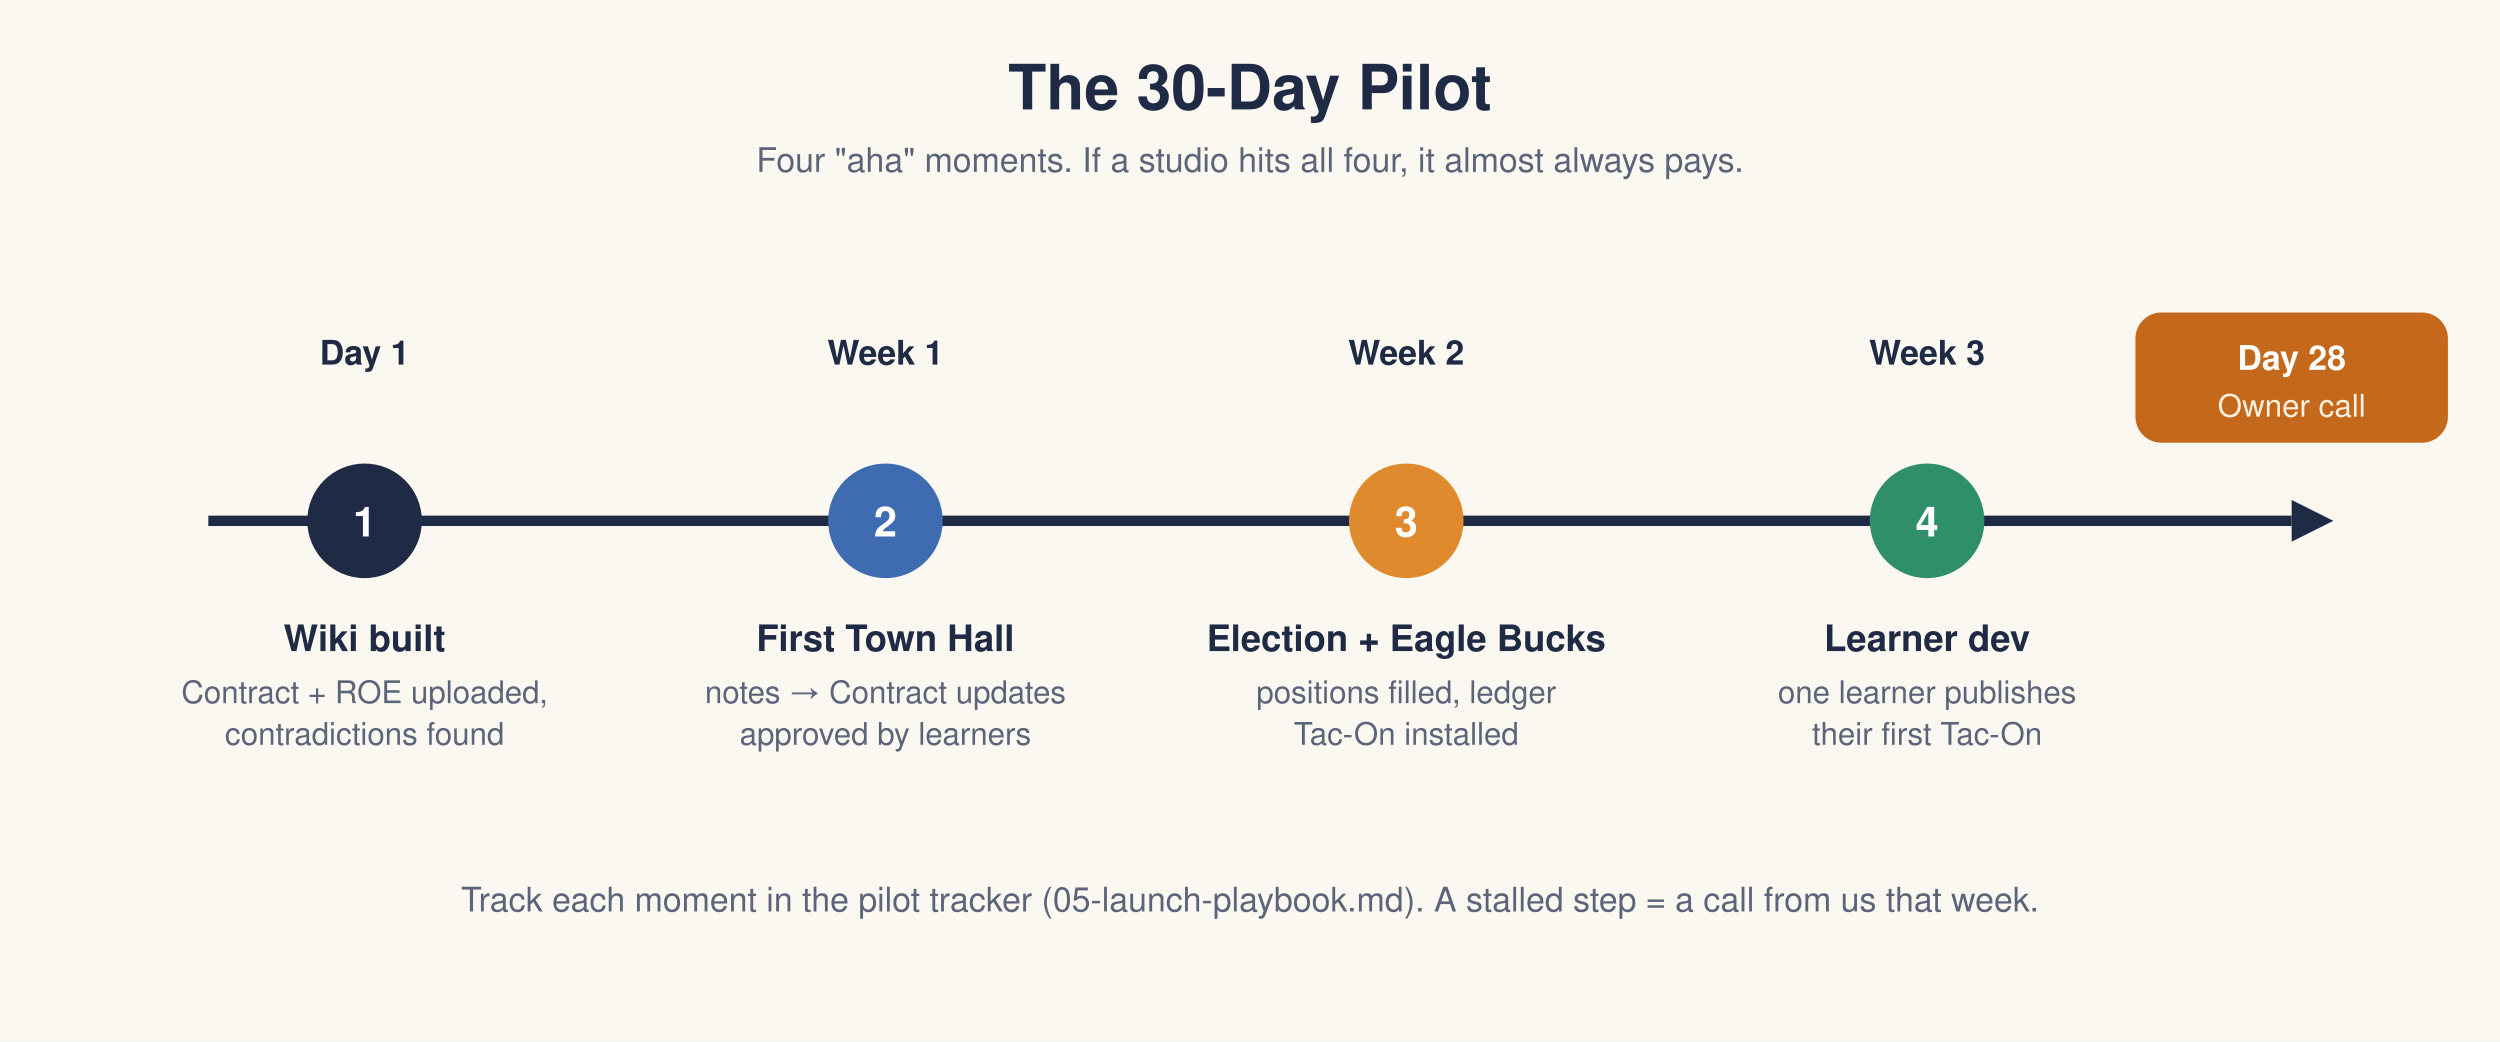
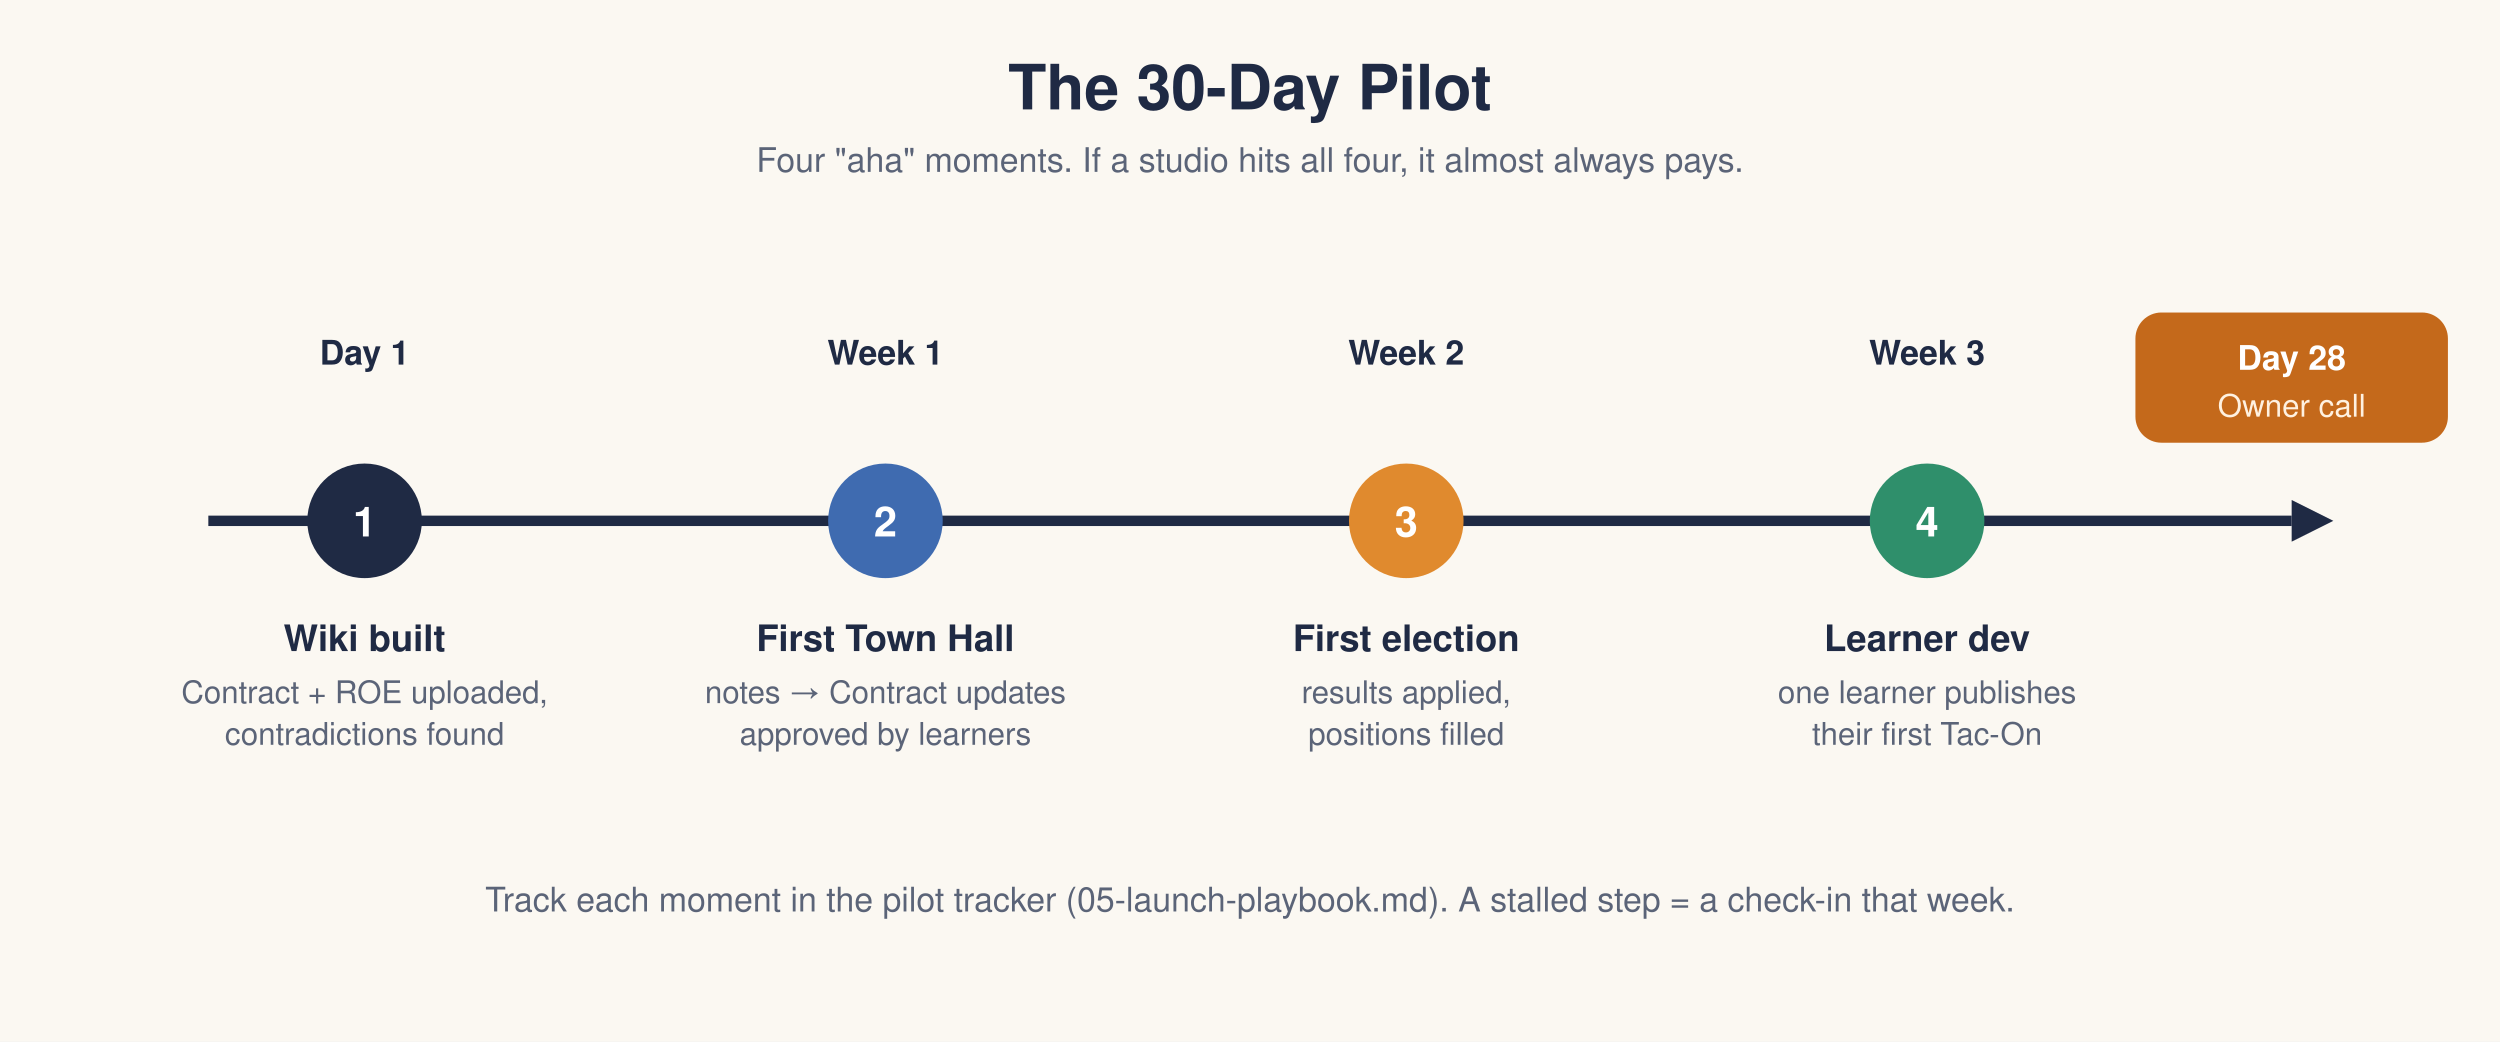
<svg xmlns="http://www.w3.org/2000/svg" viewBox="0 0 960 400" font-family="Helvetica, Arial, sans-serif">
  <rect width="960" height="400" fill="#FBF8F2" />
  <text x="480" y="42" text-anchor="middle" font-size="24" font-weight="700" fill="#1F2A44">The 30-Day Pilot</text>
  <text x="480" y="66" text-anchor="middle" font-size="13" fill="#5B6478">Four "aha" moments. If a studio hits all four, it almost always pays.</text>
  <line x1="80" y1="200" x2="880" y2="200" stroke="#1F2A44" stroke-width="4" />
  <polygon points="880,192 896,200 880,208" fill="#1F2A44" />
  <g>
    <circle cx="140" cy="200" r="22" fill="#1F2A44" />
    <text x="140" y="206" text-anchor="middle" font-size="16" font-weight="700" fill="#fff">1</text>
    <text x="140" y="140" text-anchor="middle" font-size="13" font-weight="700" fill="#1F2A44">Day 1</text>
    <text x="140" y="250" text-anchor="middle" font-size="14" font-weight="700" fill="#1F2A44">Wiki built</text>
    <text x="140" y="270" text-anchor="middle" font-size="12" fill="#5B6478">Contract + ROE uploaded,</text>
    <text x="140" y="286" text-anchor="middle" font-size="12" fill="#5B6478">contradictions found</text>
    <circle cx="340" cy="200" r="22" fill="#3F6BB0" />
    <text x="340" y="206" text-anchor="middle" font-size="16" font-weight="700" fill="#fff">2</text>
    <text x="340" y="140" text-anchor="middle" font-size="13" font-weight="700" fill="#1F2A44">Week 1</text>
    <text x="340" y="250" text-anchor="middle" font-size="14" font-weight="700" fill="#1F2A44">First Town Hall</text>
    <text x="340" y="270" text-anchor="middle" font-size="12" fill="#5B6478">notes → Contract updates</text>
    <text x="340" y="286" text-anchor="middle" font-size="12" fill="#5B6478">approved by learners</text>
    <circle cx="540" cy="200" r="22" fill="#E08A2E" />
    <text x="540" y="206" text-anchor="middle" font-size="16" font-weight="700" fill="#fff">3</text>
    <text x="540" y="140" text-anchor="middle" font-size="13" font-weight="700" fill="#1F2A44">Week 2</text>
-     <text x="540" y="250" text-anchor="middle" font-size="14" font-weight="700" fill="#1F2A44">Election + Eagle Bucks</text>
-     <text x="540" y="270" text-anchor="middle" font-size="12" fill="#5B6478">positions filled, ledger</text>
-     <text x="540" y="286" text-anchor="middle" font-size="12" fill="#5B6478">Tac-On installed</text>
+     <text x="540" y="250" text-anchor="middle" font-size="14" font-weight="700" fill="#1F2A44">First election</text>
+     <text x="540" y="270" text-anchor="middle" font-size="12" fill="#5B6478">results applied,</text>
+     <text x="540" y="286" text-anchor="middle" font-size="12" fill="#5B6478">positions filled</text>
    <circle cx="740" cy="200" r="22" fill="#2F8F6B" />
    <text x="740" y="206" text-anchor="middle" font-size="16" font-weight="700" fill="#fff">4</text>
    <text x="740" y="140" text-anchor="middle" font-size="13" font-weight="700" fill="#1F2A44">Week 3</text>
    <text x="740" y="250" text-anchor="middle" font-size="14" font-weight="700" fill="#1F2A44">Learner dev</text>
    <text x="740" y="270" text-anchor="middle" font-size="12" fill="#5B6478">one learner publishes</text>
    <text x="740" y="286" text-anchor="middle" font-size="12" fill="#5B6478">their first Tac-On</text>
  </g>
  <rect x="820" y="120" width="120" height="50" rx="10" fill="#C4691B" />
  <text x="880" y="142" text-anchor="middle" font-size="13" font-weight="700" fill="#fff">Day 28</text>
  <text x="880" y="160" text-anchor="middle" font-size="12" fill="#FFF1E0">Owner call</text>
-   <text x="480" y="350" text-anchor="middle" font-size="13" fill="#5B6478">Track each moment in the pilot tracker (05-launch-playbook.md). A stalled step = a call from us that week.</text>
+   <text x="480" y="350" text-anchor="middle" font-size="13" fill="#5B6478">Track each moment in the pilot tracker (05-launch-playbook.md). A stalled step = a check-in that week.</text>
</svg>
